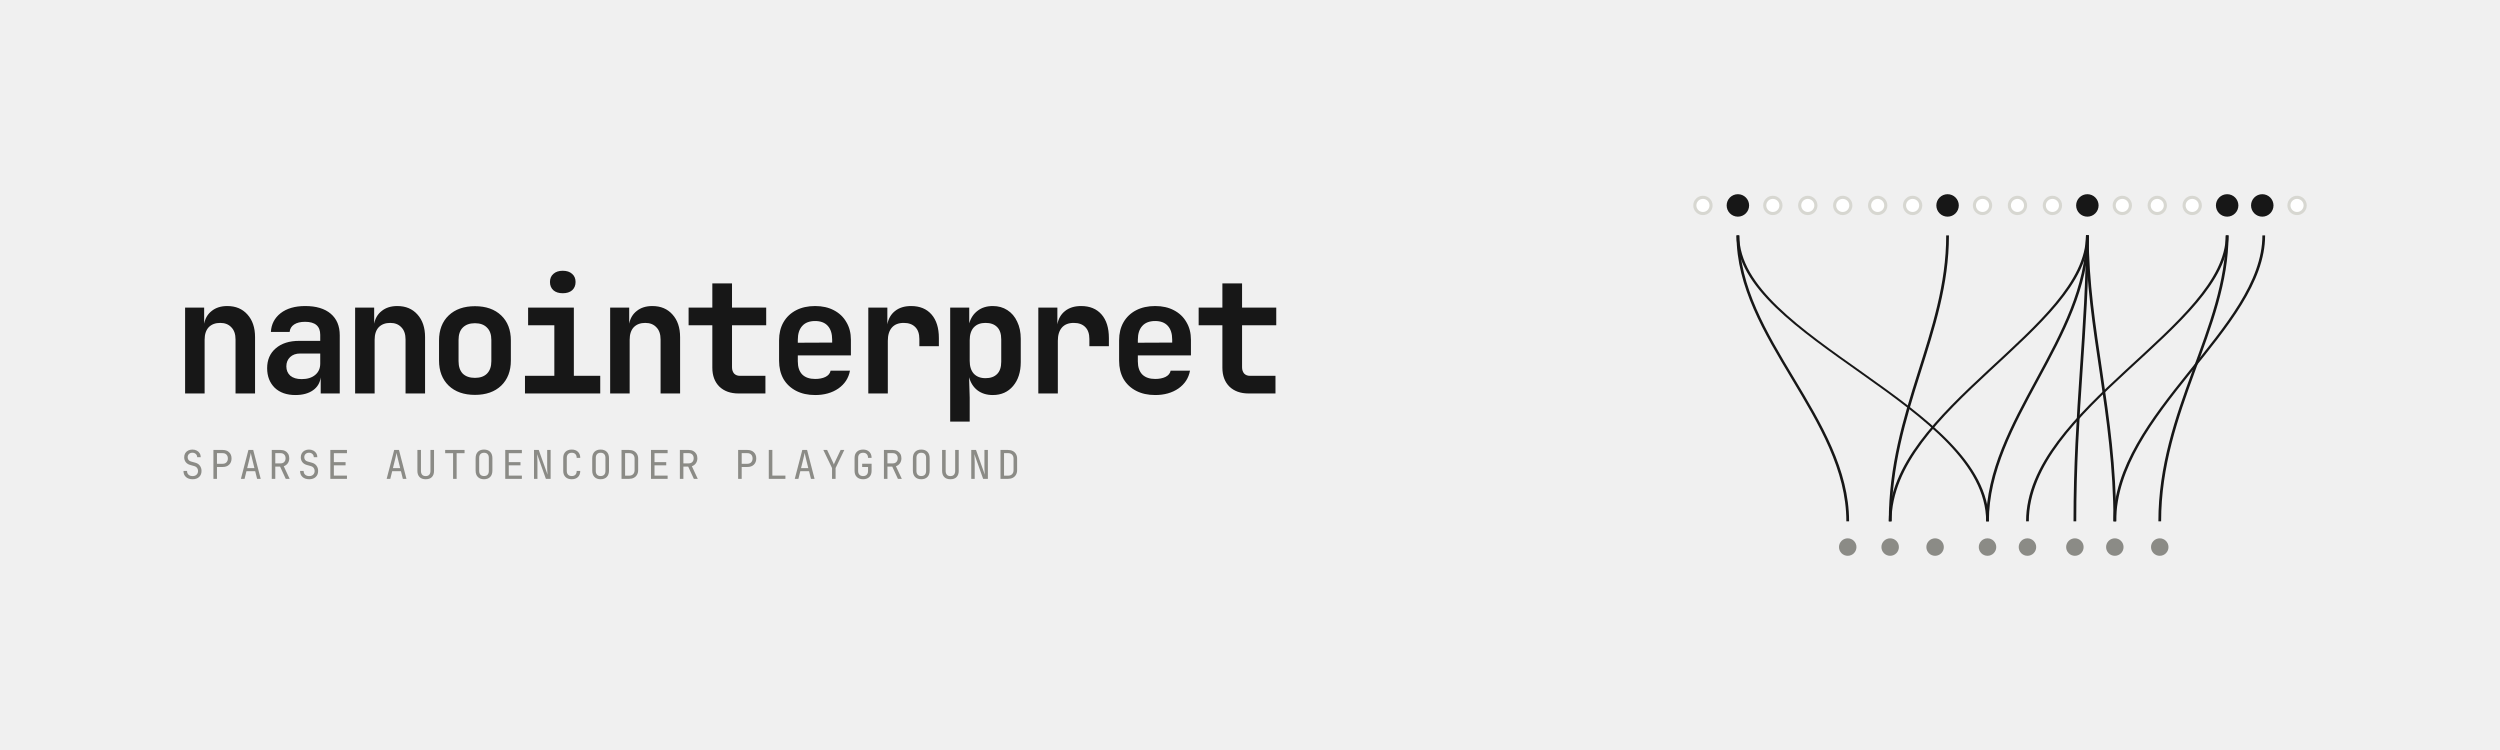
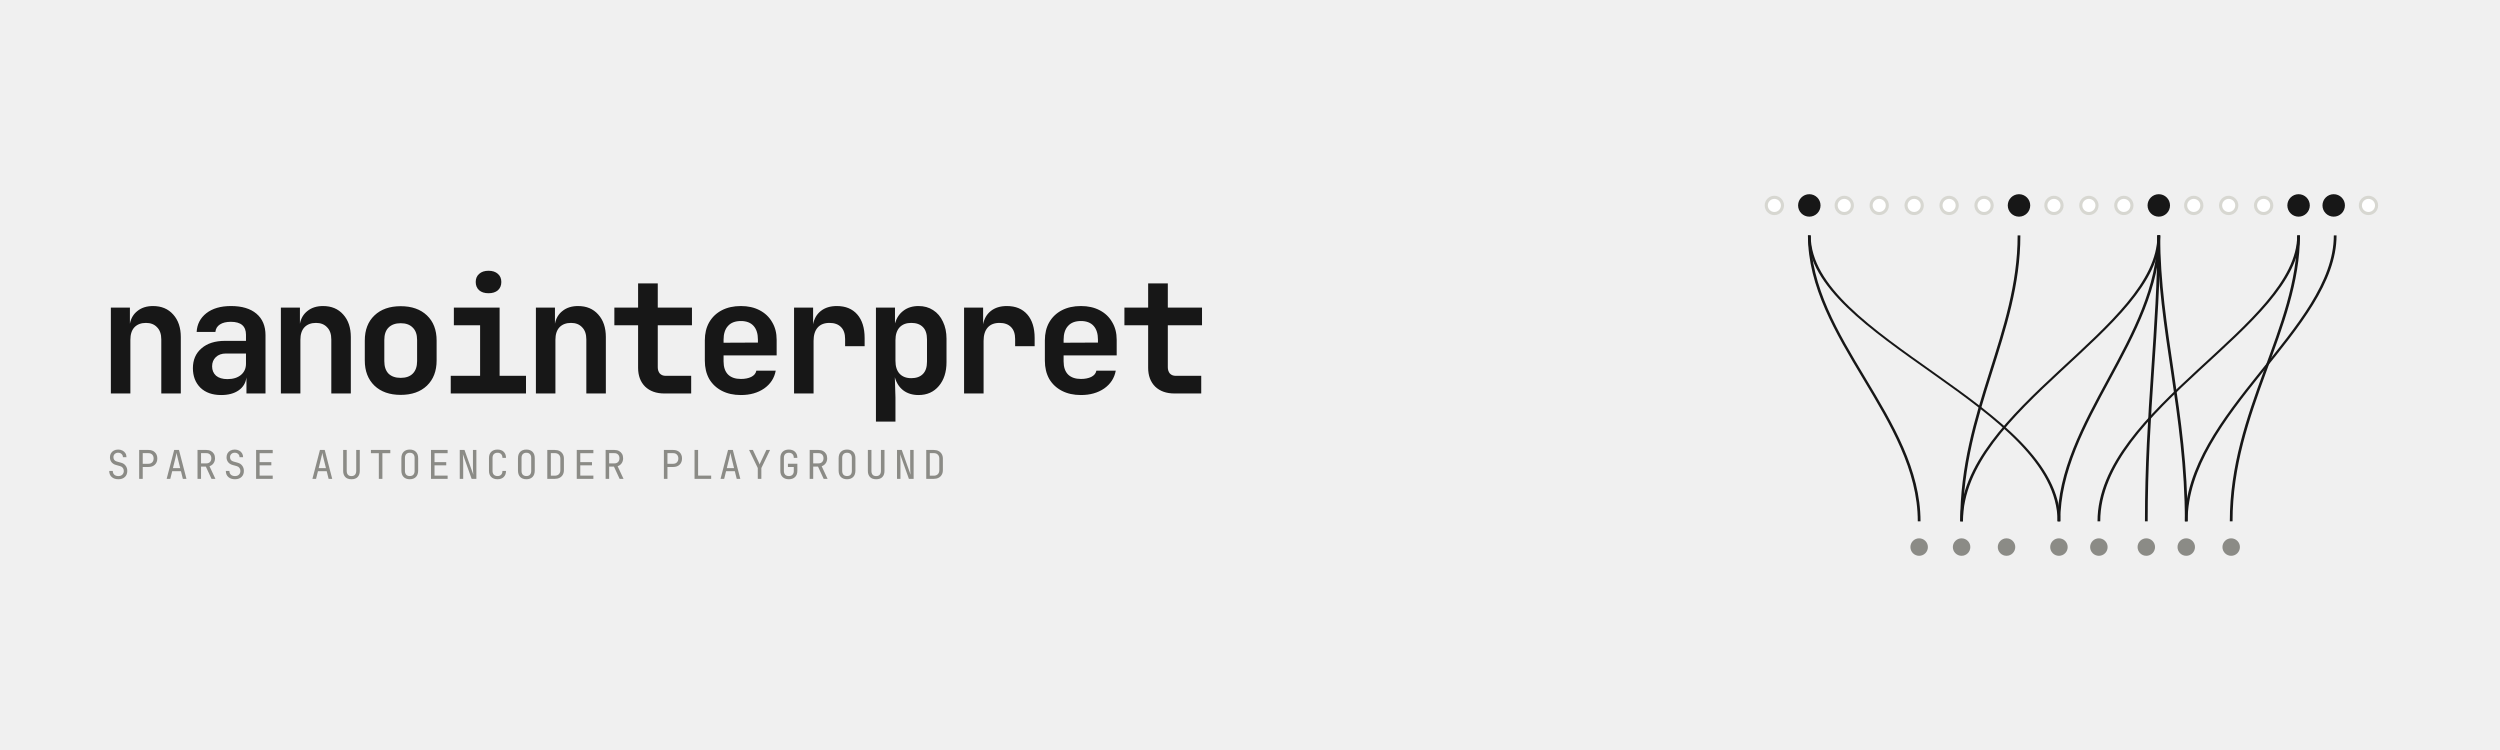
<svg xmlns="http://www.w3.org/2000/svg" width="1400" height="420" aria-labelledby="title description" role="img" version="1.1" viewBox="0 0 1400 420" id="svg38">
  <defs id="defs38" />
  <style id="style1">:root {
      color-scheme: light dark;
    }

    .background, .hollow { fill: #ffffff; }
    .foreground { fill: #171717; }
    .muted { fill: #8b8b86; }
    .faint { fill: #d7d7d1; }
    .faint-stroke { stroke: #d7d7d1; }
    .foreground-stroke { stroke: #171717; }

    @media (prefers-color-scheme: dark) {
      .background, .hollow { fill: #0d1117; }
      .foreground { fill: #f0f0ec; }
      .muted { fill: #858581; }
      .faint { fill: #383836; }
      .faint-stroke { stroke: #383836; }
      .foreground-stroke { stroke: #f0f0ec; }
    }</style>
-   <g id="g39" transform="matrix(0.8891832,0,0,0.8891832,41.57588,-4.348217)">
+   <g id="g39" transform="matrix(0.8891832,0,0,0.8891832,0,-4.348217)">
    <path class="foreground" d="M 69.819,252.699 V 198.615 H 81.816 v 10.129 q 0.983,-5.113 4.818,-8.063 3.835,-3.048 9.735,-3.048 7.965,0 12.685,5.31 4.818,5.31 4.818,14.259 v 35.499 h -12.292 v -34.024 q 0,-5.015 -2.655,-7.67 -2.557,-2.753 -6.982,-2.753 -4.622,0 -7.277,2.753 -2.557,2.753 -2.557,7.867 v 33.827 z m 69.468,0.983 q -8.26,0 -13.079,-4.622 -4.72,-4.72 -4.72,-12.292 0,-7.867 5.408,-12.489 5.408,-4.72 14.849,-4.72 h 13.177 v -3.835 q 0,-8.162 -9.539,-8.162 -4.327,0 -6.883,1.672 -2.557,1.672 -2.852,4.72 h -11.8 q 0.393,-7.277 6.097,-11.8 5.802,-4.523 15.537,-4.523 10.325,0 16.029,4.818 5.703,4.818 5.703,13.57 v 36.679 h -11.997 v -10.129 q -0.688,5.212 -4.917,8.162 -4.228,2.95 -11.014,2.95 z m 3.933,-10.03 q 5.408,0 8.555,-2.655 3.147,-2.655 3.147,-7.08 v -6.392 h -12.587 q -4.032,0 -6.392,2.262 -2.36,2.262 -2.36,5.802 0,3.638 2.458,5.9 2.557,2.163 7.178,2.163 z m 33.674,9.047 V 198.615 h 11.997 v 10.129 q 0.983,-5.113 4.818,-8.063 3.835,-3.048 9.735,-3.048 7.965,0 12.685,5.31 4.818,5.31 4.818,14.259 v 35.499 h -12.292 v -34.024 q 0,-5.015 -2.655,-7.67 -2.557,-2.753 -6.982,-2.753 -4.622,0 -7.277,2.753 -2.557,2.753 -2.557,7.867 v 33.827 z m 75.467,0.885 q -10.424,0 -16.52,-5.802 -6.097,-5.9 -6.097,-15.832 v -12.587 q 0,-10.03 6.097,-15.832 6.097,-5.802 16.52,-5.802 10.424,0 16.52,5.802 6.097,5.802 6.097,15.832 v 12.587 q 0,9.932 -6.097,15.832 -6.097,5.802 -16.52,5.802 z m 0,-10.719 q 4.917,0 7.572,-2.655 2.753,-2.753 2.753,-7.867 v -13.374 q 0,-5.113 -2.753,-7.768 -2.655,-2.753 -7.572,-2.753 -4.917,0 -7.67,2.753 -2.655,2.655 -2.655,7.768 v 13.374 q 0,5.113 2.655,7.867 2.753,2.655 7.67,2.655 z m 31.511,9.834 v -11.112 h 18.487 v -31.861 h -16.52 V 198.615 h 28.812 v 42.972 h 16.619 v 11.112 z m 23.797,-63.131 q -3.737,0 -5.9,-1.868 -2.163,-1.967 -2.163,-5.212 0,-3.245 2.163,-5.113 2.163,-1.967 5.9,-1.967 3.737,0 5.9,1.967 2.163,1.868 2.163,5.113 0,3.245 -2.163,5.212 -2.163,1.868 -5.9,1.868 z m 29.839,63.131 V 198.615 h 11.997 v 10.129 q 0.983,-5.113 4.818,-8.063 3.835,-3.048 9.735,-3.048 7.965,0 12.685,5.31 4.818,5.31 4.818,14.259 v 35.499 h -12.292 v -34.024 q 0,-5.015 -2.655,-7.67 -2.557,-2.753 -6.982,-2.753 -4.622,0 -7.277,2.753 -2.557,2.753 -2.557,7.867 v 33.827 z m 80.875,0 q -7.572,0 -12.095,-4.327 -4.425,-4.425 -4.425,-11.899 V 209.727 H 386.917 V 198.615 h 14.947 v -15.242 h 12.39 v 15.242 h 21.535 v 11.112 h -21.535 v 26.452 q 0,2.36 1.278,3.933 1.377,1.475 3.737,1.475 h 16.029 v 11.112 z m 48.228,0.983 q -6.883,0 -11.997,-2.655 -5.113,-2.655 -7.965,-7.473 -2.753,-4.917 -2.753,-11.505 v -12.784 q 0,-6.588 2.753,-11.407 2.852,-4.917 7.965,-7.572 5.113,-2.655 11.997,-2.655 6.785,0 11.8,2.655 5.113,2.655 7.867,7.473 2.852,4.72 2.852,11.112 v 9.834 h -33.434 v 3.737 q 0,5.507 2.852,8.358 2.852,2.753 8.063,2.753 3.835,0 6.49,-1.278 2.753,-1.377 3.245,-3.933 h 12.194 q -1.278,6.982 -7.277,11.21 -5.998,4.13 -14.652,4.13 z m -10.915,-34.811 v 1.868 l 21.634,-0.098 v -1.868 q 0,-5.605 -2.753,-8.653 -2.753,-3.048 -7.965,-3.048 -5.408,0 -8.162,3.147 -2.753,3.048 -2.753,8.653 z m 44.393,33.827 V 198.615 h 11.997 v 10.522 q 0.983,-5.31 4.818,-8.358 3.933,-3.147 10.129,-3.147 8.26,0 12.882,5.31 4.622,5.31 4.622,14.849 v 5.113 h -12.292 v -4.523 q 0,-4.917 -2.557,-7.473 -2.557,-2.655 -7.277,-2.655 -4.917,0 -7.473,2.95 -2.557,2.95 -2.557,8.358 v 33.139 z m 51.571,17.7 V 198.615 h 11.997 v 9.932 q 1.475,-5.113 5.31,-7.965 3.835,-2.95 9.539,-2.95 5.212,0 9.145,2.557 4.032,2.557 6.195,7.277 2.262,4.622 2.262,10.817 v 14.652 q 0,9.342 -4.818,15.045 -4.818,5.703 -12.784,5.703 -5.703,0 -9.637,-2.95 -3.835,-2.95 -5.31,-8.26 l 0.393,12.784 v 15.144 z m 22.224,-27.337 q 4.72,0 7.277,-2.557 2.655,-2.557 2.655,-7.867 v -13.964 q 0,-5.31 -2.655,-7.867 -2.557,-2.557 -7.277,-2.557 -4.72,0 -7.375,2.852 -2.557,2.852 -2.557,8.063 v 12.98 q 0,5.212 2.557,8.063 2.655,2.852 7.375,2.852 z m 33.281,9.637 V 198.615 h 11.997 v 10.522 q 0.983,-5.31 4.818,-8.358 3.933,-3.147 10.129,-3.147 8.26,0 12.882,5.31 4.622,5.31 4.622,14.849 v 5.113 h -12.292 v -4.523 q 0,-4.917 -2.557,-7.473 -2.557,-2.655 -7.277,-2.655 -4.917,0 -7.473,2.95 -2.557,2.95 -2.557,8.358 v 33.139 z m 73.598,0.983 q -6.883,0 -11.997,-2.655 -5.113,-2.655 -7.965,-7.473 -2.753,-4.917 -2.753,-11.505 v -12.784 q 0,-6.588 2.753,-11.407 2.852,-4.917 7.965,-7.572 5.113,-2.655 11.997,-2.655 6.785,0 11.8,2.655 5.113,2.655 7.867,7.473 2.852,4.72 2.852,11.112 v 9.834 h -33.434 v 3.737 q 0,5.507 2.852,8.358 2.852,2.753 8.063,2.753 3.835,0 6.49,-1.278 2.753,-1.377 3.245,-3.933 h 12.194 q -1.278,6.982 -7.277,11.21 -5.998,4.13 -14.652,4.13 z m -10.915,-34.811 v 1.868 l 21.634,-0.098 v -1.868 q 0,-5.605 -2.753,-8.653 -2.753,-3.048 -7.965,-3.048 -5.408,0 -8.162,3.147 -2.753,3.048 -2.753,8.653 z m 69.763,33.827 q -7.572,0 -12.095,-4.327 -4.425,-4.425 -4.425,-11.899 V 209.727 H 708.145 V 198.615 h 14.947 v -15.242 h 12.39 v 15.242 h 21.535 v 11.112 h -21.535 v 26.452 q 0,2.36 1.278,3.933 1.377,1.475 3.737,1.475 h 16.029 v 11.112 z" fill="#171717" aria-label="nanointerpret" id="path1" style="stroke-width:1.366" />
    <path class="muted" d="m 74.576,306.716 q -2.643,0 -4.214,-1.396 -1.571,-1.396 -1.571,-3.839 h 2.244 q 0,1.521 0.972,2.394 0.972,0.848 2.568,0.848 1.546,0 2.468,-0.898 0.922,-0.898 0.922,-2.344 0,-1.097 -0.598,-1.895 -0.573,-0.823 -1.67,-1.122 l -2.767,-0.773 q -1.72,-0.499 -2.718,-1.77 -0.972,-1.296 -0.972,-3.042 0,-1.446 0.648,-2.543 0.648,-1.097 1.82,-1.695 1.172,-0.623 2.693,-0.623 1.546,0 2.718,0.623 1.197,0.598 1.87,1.695 0.673,1.072 0.673,2.493 h -2.244 q 0,-1.247 -0.848,-2.019 -0.848,-0.798 -2.169,-0.798 -1.321,0 -2.144,0.798 -0.823,0.773 -0.823,2.019 0,0.997 0.524,1.72 0.549,0.698 1.521,0.972 l 2.842,0.798 q 1.82,0.499 2.817,1.895 1.022,1.371 1.022,3.266 0,2.393 -1.521,3.815 -1.521,1.421 -4.064,1.421 z m 13.073,-0.249 v -18.2 h 5.859 q 2.543,0 4.039,1.471 1.521,1.446 1.521,3.889 0,2.443 -1.521,3.914 -1.496,1.446 -4.039,1.446 h -3.615 v 7.479 z m 2.244,-9.499 h 3.615 q 1.471,0 2.344,-0.898 0.898,-0.922 0.898,-2.443 0,-1.546 -0.898,-2.443 -0.873,-0.898 -2.344,-0.898 h -3.615 z m 15.069,9.499 4.737,-18.2 h 3.017 l 4.712,18.2 h -2.269 l -1.197,-4.837 h -5.51 l -1.197,4.837 z m 3.939,-6.732 h 4.587 l -1.396,-5.61 q -0.399,-1.596 -0.623,-2.668 -0.224,-1.072 -0.274,-1.396 -0.05,0.324 -0.274,1.396 -0.224,1.072 -0.623,2.643 z m 15.492,6.732 v -18.2 h 5.61 q 1.621,0 2.842,0.673 1.222,0.648 1.895,1.82 0.673,1.172 0.673,2.742 0,1.845 -0.947,3.166 -0.947,1.321 -2.518,1.845 l 3.715,7.953 h -2.468 l -3.565,-7.729 h -3.017 v 7.729 z m 2.219,-9.748 h 3.391 q 1.396,0 2.244,-0.873 0.848,-0.898 0.848,-2.344 0,-1.471 -0.848,-2.344 -0.848,-0.873 -2.244,-0.873 h -3.391 z m 21.4,9.998 q -2.643,0 -4.214,-1.396 -1.571,-1.396 -1.571,-3.839 h 2.244 q 0,1.521 0.972,2.394 0.972,0.848 2.568,0.848 1.546,0 2.468,-0.898 0.922,-0.898 0.922,-2.344 0,-1.097 -0.598,-1.895 -0.573,-0.823 -1.67,-1.122 l -2.767,-0.773 q -1.72,-0.499 -2.718,-1.77 -0.972,-1.296 -0.972,-3.042 0,-1.446 0.648,-2.543 0.648,-1.097 1.82,-1.695 1.172,-0.623 2.693,-0.623 1.546,0 2.718,0.623 1.197,0.598 1.87,1.695 0.673,1.072 0.673,2.493 h -2.244 q 0,-1.247 -0.848,-2.019 -0.848,-0.798 -2.169,-0.798 -1.321,0 -2.144,0.798 -0.823,0.773 -0.823,2.019 0,0.997 0.524,1.72 0.548,0.698 1.521,0.972 l 2.842,0.798 q 1.82,0.499 2.817,1.895 1.022,1.371 1.022,3.266 0,2.393 -1.521,3.815 -1.521,1.421 -4.064,1.421 z m 13.273,-0.249 v -18.2 h 10.471 v 2.044 h -8.252 v 5.635 h 7.38 v 1.995 h -7.38 v 6.482 h 8.252 v 2.044 z m 35.472,0 4.737,-18.2 h 3.017 l 4.712,18.2 h -2.269 l -1.197,-4.837 h -5.51 l -1.197,4.837 z m 3.939,-6.732 h 4.587 l -1.396,-5.61 q -0.399,-1.596 -0.623,-2.668 -0.224,-1.072 -0.274,-1.396 -0.05,0.324 -0.274,1.396 -0.224,1.072 -0.623,2.643 z m 20.653,6.981 q -2.543,0 -3.889,-1.396 -1.346,-1.421 -1.346,-3.839 v -13.214 h 2.244 v 13.214 q 0,1.496 0.723,2.369 0.748,0.873 2.269,0.873 1.496,0 2.244,-0.873 0.748,-0.873 0.748,-2.369 v -13.214 h 2.244 v 13.214 q 0,2.443 -1.346,3.839 -1.321,1.396 -3.889,1.396 z m 17.237,-0.249 v -16.156 h -4.986 v -2.044 h 12.216 v 2.044 H 240.83 v 16.156 z m 19.481,0.249 q -2.443,0 -3.864,-1.421 -1.421,-1.421 -1.421,-4.064 v -7.729 q 0,-2.643 1.421,-4.064 1.421,-1.421 3.864,-1.421 2.443,0 3.864,1.421 1.421,1.421 1.421,4.039 v 7.754 q 0,2.643 -1.421,4.064 -1.421,1.421 -3.864,1.421 z m 0,-2.019 q 1.471,0 2.244,-0.823 0.798,-0.848 0.798,-2.393 v -8.228 q 0,-1.546 -0.798,-2.369 -0.773,-0.848 -2.244,-0.848 -1.446,0 -2.244,0.848 -0.798,0.823 -0.798,2.369 v 8.228 q 0,1.546 0.798,2.393 0.798,0.823 2.244,0.823 z m 13.372,1.77 v -18.2 h 10.471 v 2.044 h -8.252 v 5.635 h 7.38 v 1.995 h -7.38 v 6.482 h 8.252 v 2.044 z m 18.11,0 v -18.2 h 2.992 l 5.56,15.582 q -0.05,-0.623 -0.125,-1.521 -0.05,-0.922 -0.1,-1.92 -0.025,-1.022 -0.025,-1.92 v -10.222 h 2.169 v 18.2 h -2.992 l -5.535,-15.582 q 0.05,0.598 0.1,1.521 0.05,0.898 0.075,1.92 0.05,0.997 0.05,1.92 v 10.222 z m 23.794,0.249 q -2.493,0 -3.939,-1.396 -1.446,-1.396 -1.446,-3.839 v -8.228 q 0,-2.443 1.446,-3.839 1.446,-1.396 3.939,-1.396 2.443,0 3.889,1.421 1.446,1.396 1.446,3.815 h -2.244 q 0,-1.546 -0.823,-2.369 -0.798,-0.848 -2.269,-0.848 -1.471,0 -2.319,0.848 -0.823,0.823 -0.823,2.369 v 8.228 q 0,1.546 0.823,2.393 0.848,0.823 2.319,0.823 1.471,0 2.269,-0.823 0.823,-0.848 0.823,-2.393 h 2.244 q 0,2.418 -1.446,3.839 -1.446,1.396 -3.889,1.396 z m 18.159,0 q -2.443,0 -3.864,-1.421 -1.421,-1.421 -1.421,-4.064 v -7.729 q 0,-2.643 1.421,-4.064 1.421,-1.421 3.864,-1.421 2.443,0 3.864,1.421 1.421,1.421 1.421,4.039 v 7.754 q 0,2.643 -1.421,4.064 -1.421,1.421 -3.864,1.421 z m 0,-2.019 q 1.471,0 2.244,-0.823 0.798,-0.848 0.798,-2.393 v -8.228 q 0,-1.546 -0.798,-2.369 -0.773,-0.848 -2.244,-0.848 -1.446,0 -2.244,0.848 -0.798,0.823 -0.798,2.369 v 8.228 q 0,1.546 0.798,2.393 0.798,0.823 2.244,0.823 z m 13.173,1.77 v -18.2 h 4.712 q 1.77,0 3.042,0.673 1.296,0.673 1.995,1.895 0.723,1.222 0.723,2.892 v 7.255 q 0,1.67 -0.723,2.917 -0.698,1.222 -1.995,1.895 -1.272,0.673 -3.042,0.673 z m 2.244,-1.995 h 2.468 q 1.645,0 2.568,-0.922 0.947,-0.922 0.947,-2.568 v -7.255 q 0,-1.621 -0.947,-2.543 -0.922,-0.922 -2.568,-0.922 h -2.468 z m 16.314,1.995 v -18.2 h 10.471 v 2.044 h -8.252 v 5.635 h 7.38 v 1.995 h -7.38 v 6.482 h 8.252 v 2.044 z m 18.184,0 v -18.2 h 5.61 q 1.621,0 2.842,0.673 1.222,0.648 1.895,1.82 0.673,1.172 0.673,2.742 0,1.845 -0.947,3.166 -0.947,1.321 -2.518,1.845 l 3.715,7.953 h -2.468 l -3.565,-7.729 h -3.017 v 7.729 z m 2.219,-9.748 h 3.391 q 1.396,0 2.244,-0.873 0.848,-0.898 0.848,-2.344 0,-1.471 -0.848,-2.344 -0.848,-0.873 -2.244,-0.873 h -3.391 z m 34.473,9.748 v -18.2 h 5.859 q 2.543,0 4.039,1.471 1.521,1.446 1.521,3.889 0,2.443 -1.521,3.914 -1.496,1.446 -4.039,1.446 h -3.615 v 7.479 z m 2.244,-9.499 h 3.615 q 1.471,0 2.344,-0.898 0.898,-0.922 0.898,-2.443 0,-1.546 -0.898,-2.443 -0.873,-0.898 -2.344,-0.898 h -3.615 z m 17.063,9.499 v -18.2 h 2.244 v 16.156 h 8.228 v 2.044 z m 16.365,0 4.737,-18.2 h 3.017 l 4.712,18.2 h -2.269 l -1.197,-4.837 h -5.51 l -1.197,4.837 z m 3.939,-6.732 h 4.587 l -1.396,-5.61 q -0.399,-1.596 -0.623,-2.668 -0.224,-1.072 -0.274,-1.396 -0.05,0.324 -0.274,1.396 -0.224,1.072 -0.623,2.643 z m 19.53,6.732 v -6.806 l -5.485,-11.394 h 2.393 l 3.54,7.479 q 0.299,0.623 0.474,1.072 0.175,0.424 0.224,0.623 0.05,-0.199 0.224,-0.623 0.199,-0.449 0.499,-1.072 l 3.54,-7.479 h 2.319 l -5.485,11.394 v 6.806 z m 19.581,0.249 q -2.493,0 -3.939,-1.396 -1.446,-1.396 -1.446,-3.839 v -8.228 q 0,-2.443 1.446,-3.839 1.446,-1.396 3.939,-1.396 2.443,0 3.889,1.421 1.446,1.396 1.446,3.815 h -2.244 q 0,-1.546 -0.823,-2.369 -0.798,-0.848 -2.269,-0.848 -1.471,0 -2.319,0.823 -0.823,0.823 -0.823,2.369 v 8.252 q 0,1.546 0.823,2.393 0.848,0.848 2.319,0.848 1.471,0 2.269,-0.848 0.823,-0.848 0.823,-2.393 v -2.493 h -3.69 v -2.044 h 5.934 v 4.538 q 0,2.418 -1.446,3.839 -1.446,1.396 -3.889,1.396 z m 13.098,-0.249 v -18.2 h 5.61 q 1.621,0 2.842,0.673 1.222,0.648 1.895,1.82 0.673,1.172 0.673,2.742 0,1.845 -0.947,3.166 -0.947,1.321 -2.518,1.845 l 3.715,7.953 h -2.468 l -3.565,-7.729 h -3.017 v 7.729 z m 2.219,-9.748 h 3.391 q 1.396,0 2.244,-0.873 0.848,-0.898 0.848,-2.344 0,-1.471 -0.848,-2.344 -0.848,-0.873 -2.244,-0.873 h -3.391 z m 21.3,9.998 q -2.443,0 -3.864,-1.421 -1.421,-1.421 -1.421,-4.064 v -7.729 q 0,-2.643 1.421,-4.064 1.421,-1.421 3.864,-1.421 2.443,0 3.864,1.421 1.421,1.421 1.421,4.039 v 7.754 q 0,2.643 -1.421,4.064 -1.421,1.421 -3.864,1.421 z m 0,-2.019 q 1.471,0 2.244,-0.823 0.798,-0.848 0.798,-2.394 v -8.228 q 0,-1.546 -0.798,-2.369 -0.773,-0.848 -2.244,-0.848 -1.446,0 -2.244,0.848 -0.798,0.823 -0.798,2.369 v 8.228 q 0,1.546 0.798,2.394 0.798,0.823 2.244,0.823 z m 18.359,2.019 q -2.543,0 -3.889,-1.396 -1.346,-1.421 -1.346,-3.839 v -13.214 h 2.244 v 13.214 q 0,1.496 0.723,2.369 0.748,0.873 2.269,0.873 1.496,0 2.244,-0.873 0.748,-0.873 0.748,-2.369 v -13.214 h 2.244 v 13.214 q 0,2.443 -1.346,3.839 -1.321,1.396 -3.889,1.396 z m 13.123,-0.249 v -18.2 h 2.992 l 5.56,15.582 q -0.05,-0.623 -0.125,-1.521 -0.05,-0.922 -0.1,-1.92 -0.025,-1.022 -0.025,-1.92 v -10.222 h 2.169 v 18.2 h -2.992 l -5.535,-15.582 q 0.05,0.598 0.1,1.521 0.05,0.898 0.075,1.92 0.05,0.997 0.05,1.92 v 10.222 z m 18.409,0 v -18.2 h 4.712 q 1.77,0 3.042,0.673 1.296,0.673 1.995,1.895 0.723,1.222 0.723,2.892 v 7.255 q 0,1.67 -0.723,2.917 -0.698,1.222 -1.995,1.895 -1.272,0.673 -3.042,0.673 z m 2.244,-1.995 h 2.468 q 1.645,0 2.568,-0.922 0.947,-0.922 0.947,-2.568 v -7.255 q 0,-1.621 -0.947,-2.543 -0.922,-0.922 -2.568,-0.922 h -2.468 z" fill="#8b8b86" stroke-width="2.266" aria-label="SPARSE AUTOENCODER PLAYGROUND" id="path2" />
  </g>
-   <g transform="matrix(1.3979,0,0,1.3979,-285.7189,-101.6758)" id="g38">
+   <g transform="matrix(1.3979,0,0,1.3979,-245.7189,-101.6758)" id="g38">
    <g class="foreground-stroke" transform="matrix(0,-0.50247,1,0,885.59,291.64)" fill="none" stroke-width="1.1" id="g12">
      <path d="M 20,59 C 102,59 166,15 248,15" id="path3" />
      <path d="M 20,115 C 112,115 166,15 248,15" id="path4" />
      <path d="m 20,76 c 88,0 150,23 228,23" id="path5" />
      <path d="m 20,76 c 90,0 154,79 228,79" id="path6" />
      <path d="m 20,115 c 80,0 146,40 228,40" id="path7" />
      <path d="m 20,150 c 88,0 154,5 228,5" id="path8" />
      <path d="m 20,166 c 86,0 154,-11 228,-11" id="path9" />
      <path d="m 20,131 c 90,0 156,80 228,80" id="path10" />
      <path d="m 20,184 c 88,0 154,27 228,27" id="path11" />
      <path d="m 20,166 c 86,0 154,59.664 228,59.664" id="path12" />
    </g>
    <g class="muted" transform="rotate(-90,594.74,-290.85)" id="g19">
      <circle cx="12" cy="59" r="3.5" id="circle12" />
      <circle cx="12" cy="76" r="3.5" id="circle13" />
      <circle cx="12" cy="94" r="3.5" id="circle14" />
      <circle cx="12" cy="115" r="3.5" id="circle15" />
      <circle cx="12" cy="131" r="3.5" id="circle16" />
      <circle cx="12" cy="150" r="3.5" id="circle17" />
      <circle cx="12" cy="166" r="3.5" id="circle18" />
      <circle cx="12" cy="184" r="3.5" id="circle19" />
    </g>
    <g class="hollow faint-stroke" transform="rotate(-90,650.31,-235.28)" stroke-width="1.25" id="g32">
      <circle cx="260" cy="1" r="3.25" id="circle20" />
      <circle cx="260" cy="29" r="3.25" id="circle21" />
      <circle cx="260" cy="43" r="3.25" id="circle22" />
      <circle cx="260" cy="57" r="3.25" id="circle23" />
      <circle cx="260" cy="71" r="3.25" id="circle24" />
      <circle cx="260" cy="85" r="3.25" id="circle25" />
      <circle cx="260" cy="113" r="3.25" id="circle26" />
      <circle cx="260" cy="127" r="3.25" id="circle27" />
      <circle cx="260" cy="141" r="3.25" id="circle28" />
      <circle cx="260" cy="169" r="3.25" id="circle29" />
      <circle cx="260" cy="183" r="3.25" id="circle30" />
      <circle cx="260" cy="197" r="3.25" id="circle31" />
      <circle cx="260" cy="239" r="3.25" id="circle32" />
    </g>
    <g class="foreground" transform="rotate(-90,650.31,-235.28)" id="g37">
      <circle cx="260" cy="225.07" r="4.5" id="circle33" />
      <circle cx="260" cy="15" r="4.5" id="circle34" />
      <circle cx="260" cy="99" r="4.5" id="circle35" />
      <circle cx="260" cy="155" r="4.5" id="circle36" />
      <circle cx="260" cy="211" r="4.5" id="circle37" />
    </g>
  </g>
</svg>
